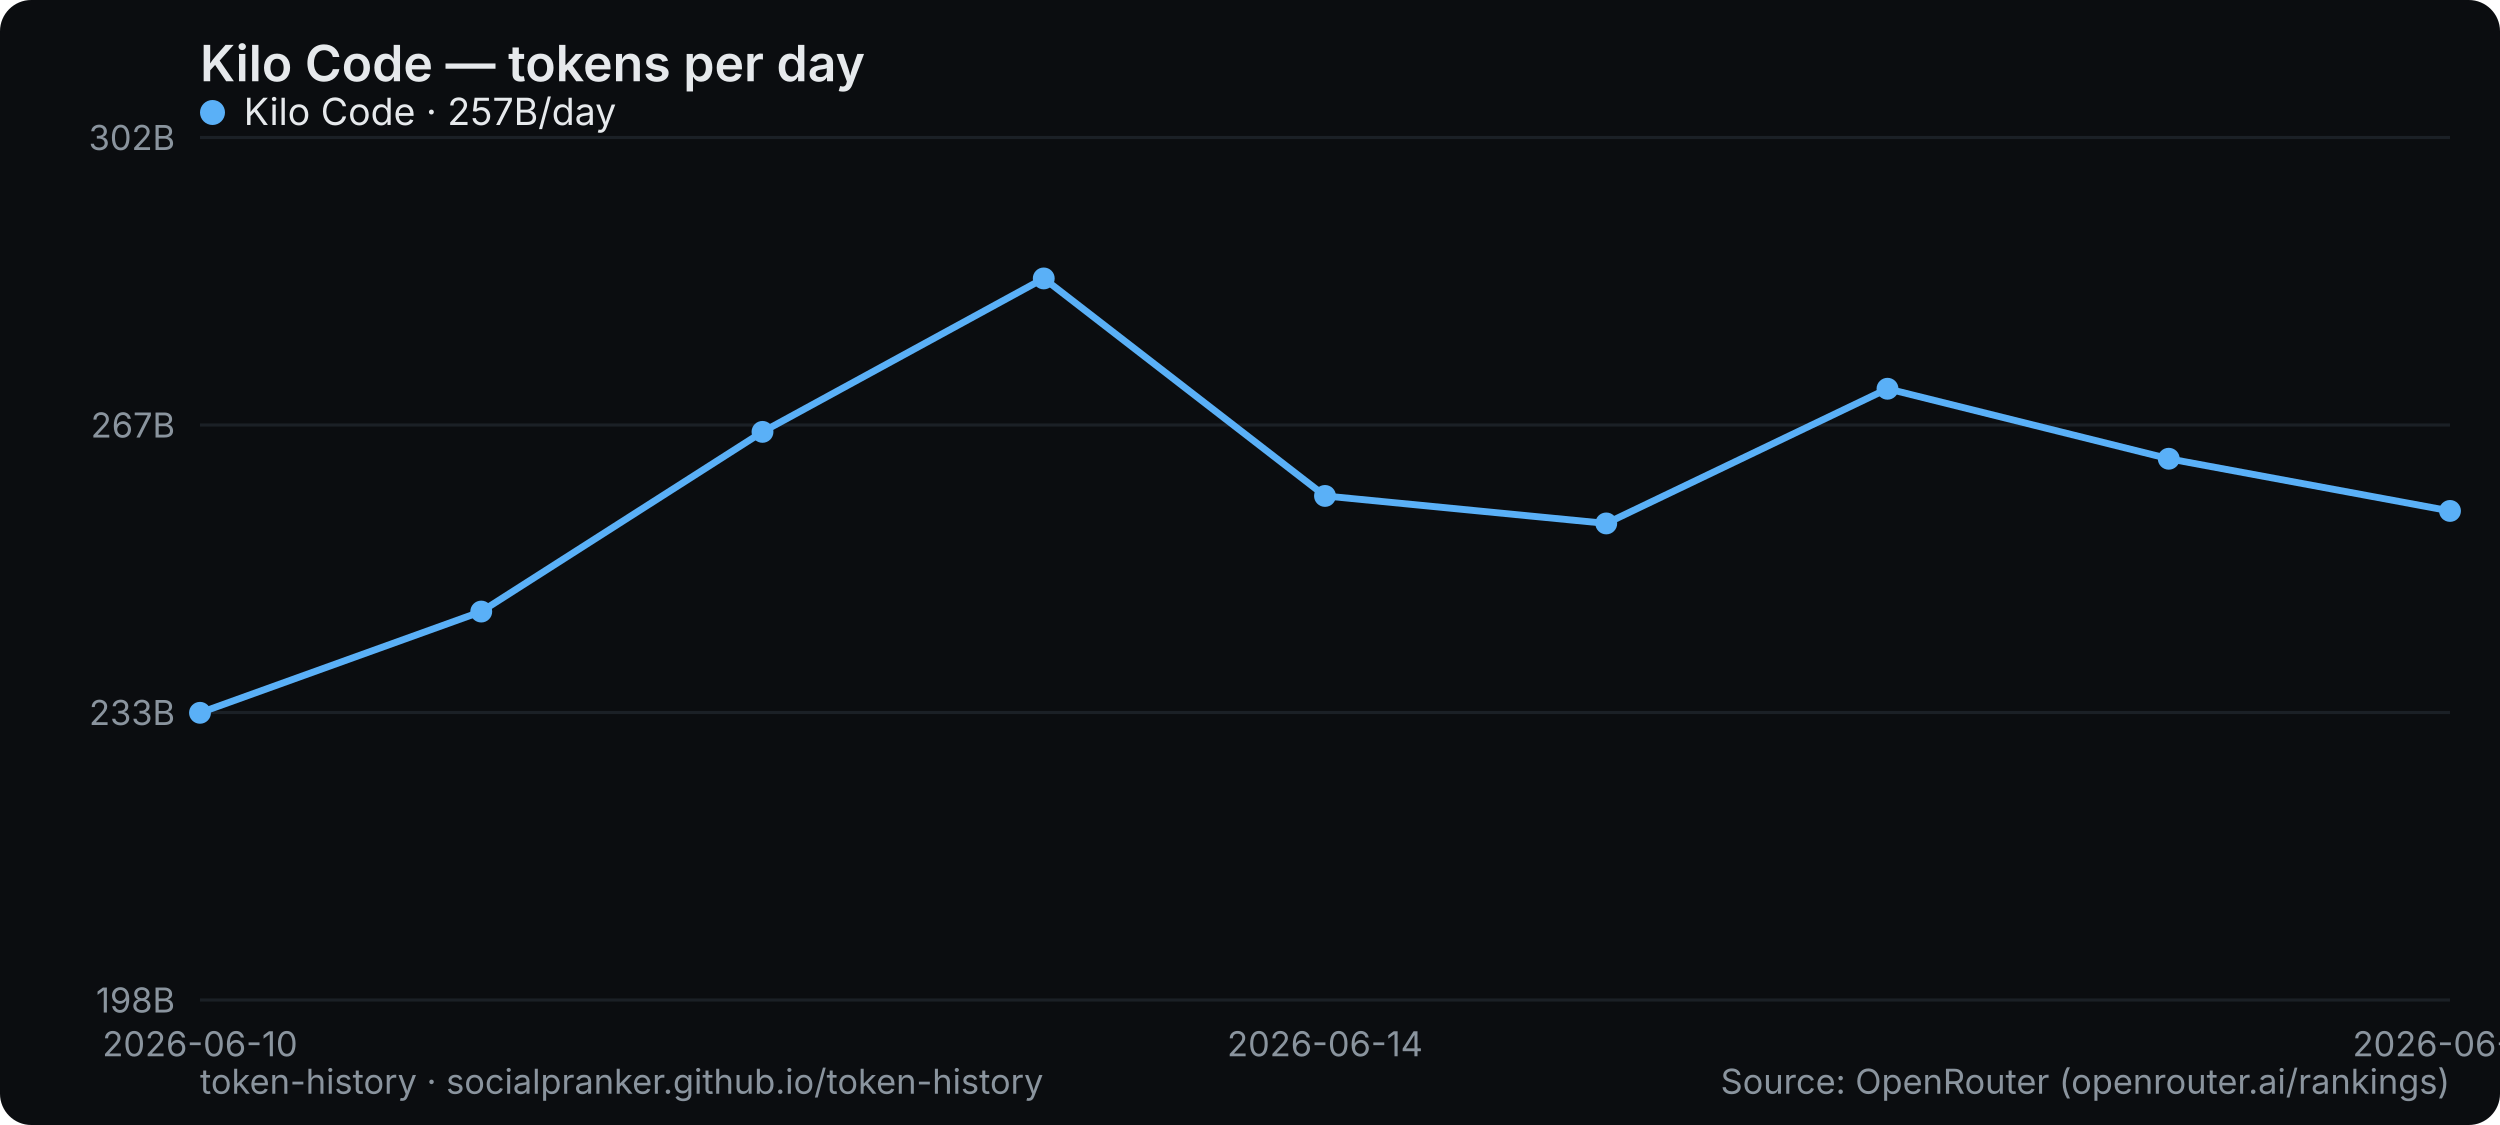
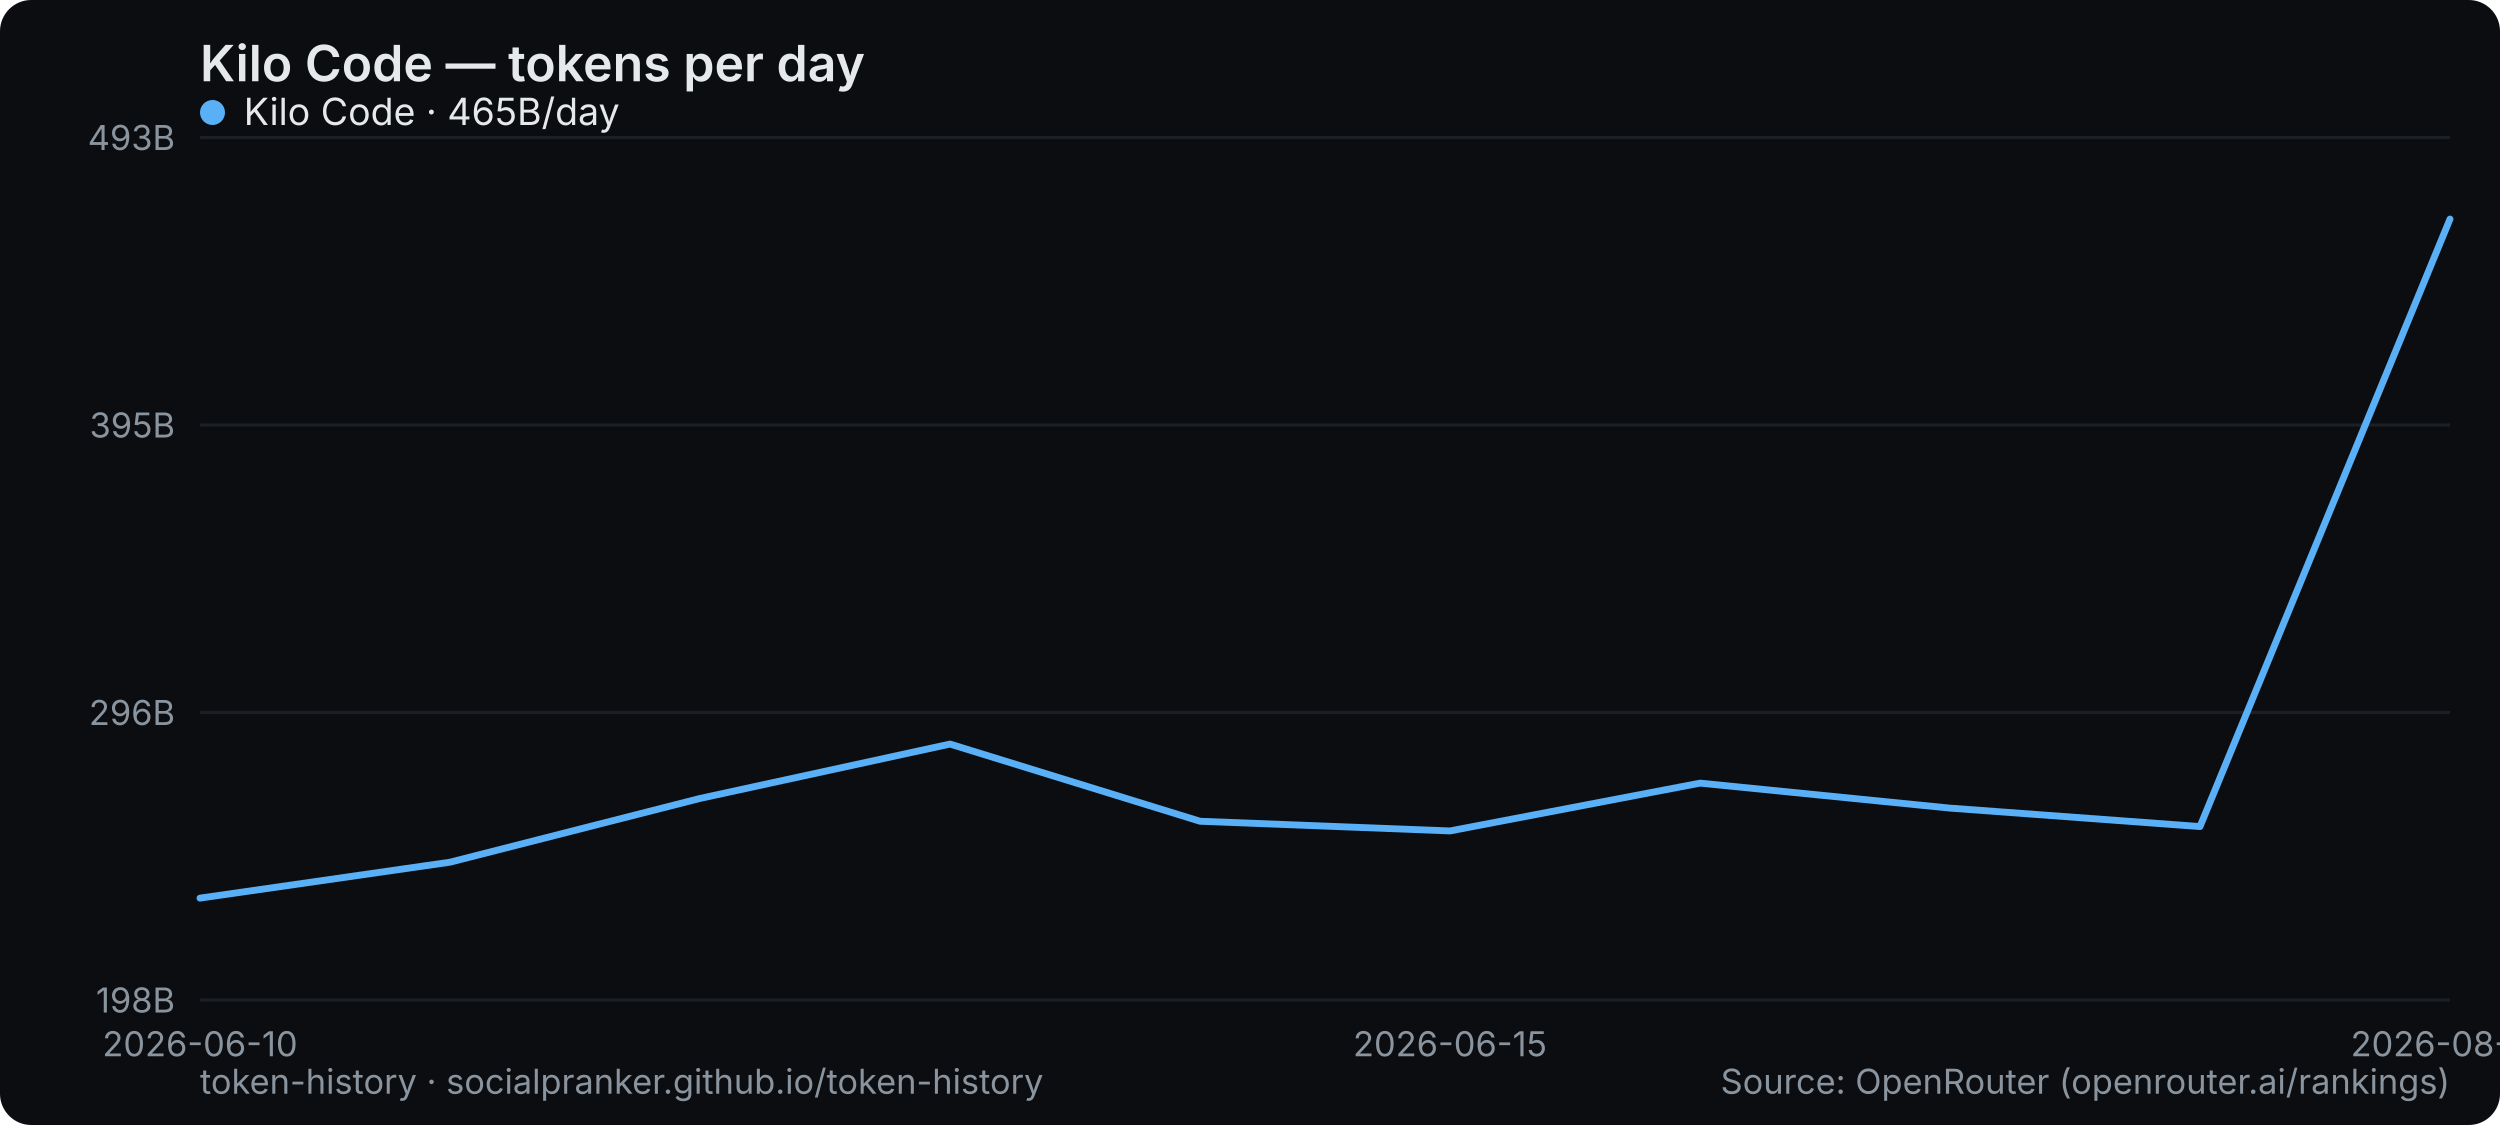
<svg xmlns="http://www.w3.org/2000/svg" width="800" height="360" viewBox="0 0 800 360" role="img" aria-label="Kilo Code — tokens per day">
  <rect width="800" height="360" rx="10" fill="#0b0d10" />
  <text x="64" y="26" font-family="system-ui,-apple-system,Segoe UI,sans-serif" font-size="16" font-weight="600" fill="#e6e9ec">Kilo Code — tokens per day</text>
  <line x1="64" y1="320" x2="784" y2="320" stroke="#1b2026" stroke-width="1" />
  <text x="56" y="324" text-anchor="end" font-family="system-ui,-apple-system,Segoe UI,sans-serif" font-size="11" fill="#8a949e">198B</text>
  <line x1="64" y1="228" x2="784" y2="228" stroke="#1b2026" stroke-width="1" />
-   <text x="56" y="232" text-anchor="end" font-family="system-ui,-apple-system,Segoe UI,sans-serif" font-size="11" fill="#8a949e">233B</text>
+   <text x="56" y="232" text-anchor="end" font-family="system-ui,-apple-system,Segoe UI,sans-serif" font-size="11" fill="#8a949e">296B</text>
  <line x1="64" y1="136" x2="784" y2="136" stroke="#1b2026" stroke-width="1" />
-   <text x="56" y="140" text-anchor="end" font-family="system-ui,-apple-system,Segoe UI,sans-serif" font-size="11" fill="#8a949e">267B</text>
+   <text x="56" y="140" text-anchor="end" font-family="system-ui,-apple-system,Segoe UI,sans-serif" font-size="11" fill="#8a949e">395B</text>
  <line x1="64" y1="44" x2="784" y2="44" stroke="#1b2026" stroke-width="1" />
-   <text x="56" y="48" text-anchor="end" font-family="system-ui,-apple-system,Segoe UI,sans-serif" font-size="11" fill="#8a949e">302B</text>
+   <text x="56" y="48" text-anchor="end" font-family="system-ui,-apple-system,Segoe UI,sans-serif" font-size="11" fill="#8a949e">493B</text>
  <text x="64" y="338" text-anchor="middle" font-family="system-ui,-apple-system,Segoe UI,sans-serif" font-size="11" fill="#8a949e">2026-06-10</text>
-   <text x="424" y="338" text-anchor="middle" font-family="system-ui,-apple-system,Segoe UI,sans-serif" font-size="11" fill="#8a949e">2026-06-14</text>
-   <text x="784" y="338" text-anchor="middle" font-family="system-ui,-apple-system,Segoe UI,sans-serif" font-size="11" fill="#8a949e">2026-06-18</text>
-   <polyline points="64.0,228.1 154.0,195.7 244.0,138.2 334.0,89.1 424.0,158.7 514.0,167.5 604.0,124.4 694.0,146.8 784.0,163.5" fill="none" stroke="#5ab0f7" stroke-width="2.2" stroke-linejoin="round" stroke-linecap="round" />
-   <circle cx="64.0" cy="228.1" r="3.5" fill="#5ab0f7" />
-   <circle cx="154.0" cy="195.7" r="3.5" fill="#5ab0f7" />
-   <circle cx="244.0" cy="138.2" r="3.5" fill="#5ab0f7" />
-   <circle cx="334.0" cy="89.1" r="3.5" fill="#5ab0f7" />
-   <circle cx="424.0" cy="158.7" r="3.5" fill="#5ab0f7" />
-   <circle cx="514.0" cy="167.5" r="3.5" fill="#5ab0f7" />
-   <circle cx="604.0" cy="124.4" r="3.5" fill="#5ab0f7" />
-   <circle cx="694.0" cy="146.8" r="3.5" fill="#5ab0f7" />
-   <circle cx="784.0" cy="163.5" r="3.5" fill="#5ab0f7" />
+   <text x="464" y="338" text-anchor="middle" font-family="system-ui,-apple-system,Segoe UI,sans-serif" font-size="11" fill="#8a949e">2026-06-15</text>
+   <text x="784" y="338" text-anchor="middle" font-family="system-ui,-apple-system,Segoe UI,sans-serif" font-size="11" fill="#8a949e">2026-08-27</text>
+   <polyline points="64.0,287.4 144.0,275.9 224.0,255.5 304.0,238.1 384.0,262.8 464.0,265.9 544.0,250.6 624.0,258.6 704.0,264.5 784.0,70.1" fill="none" stroke="#5ab0f7" stroke-width="2.2" stroke-linejoin="round" stroke-linecap="round" />
  <g font-family="system-ui,-apple-system,Segoe UI,sans-serif" font-size="12">
    <circle cx="68" cy="36" r="4" fill="#5ab0f7" />
-     <text x="78" y="40" fill="#e6e9ec">Kilo Code · 257B/day</text>
+     <text x="78" y="40" fill="#e6e9ec">Kilo Code · 465B/day</text>
  </g>
  <text x="64" y="350" font-family="system-ui,-apple-system,Segoe UI,sans-serif" font-size="11" fill="#8a949e">token-history · socialpranker.github.io/token-history</text>
  <text x="784" y="350" text-anchor="end" font-family="system-ui,-apple-system,Segoe UI,sans-serif" font-size="11" fill="#8a949e">Source: OpenRouter (openrouter.ai/rankings)</text>
</svg>
